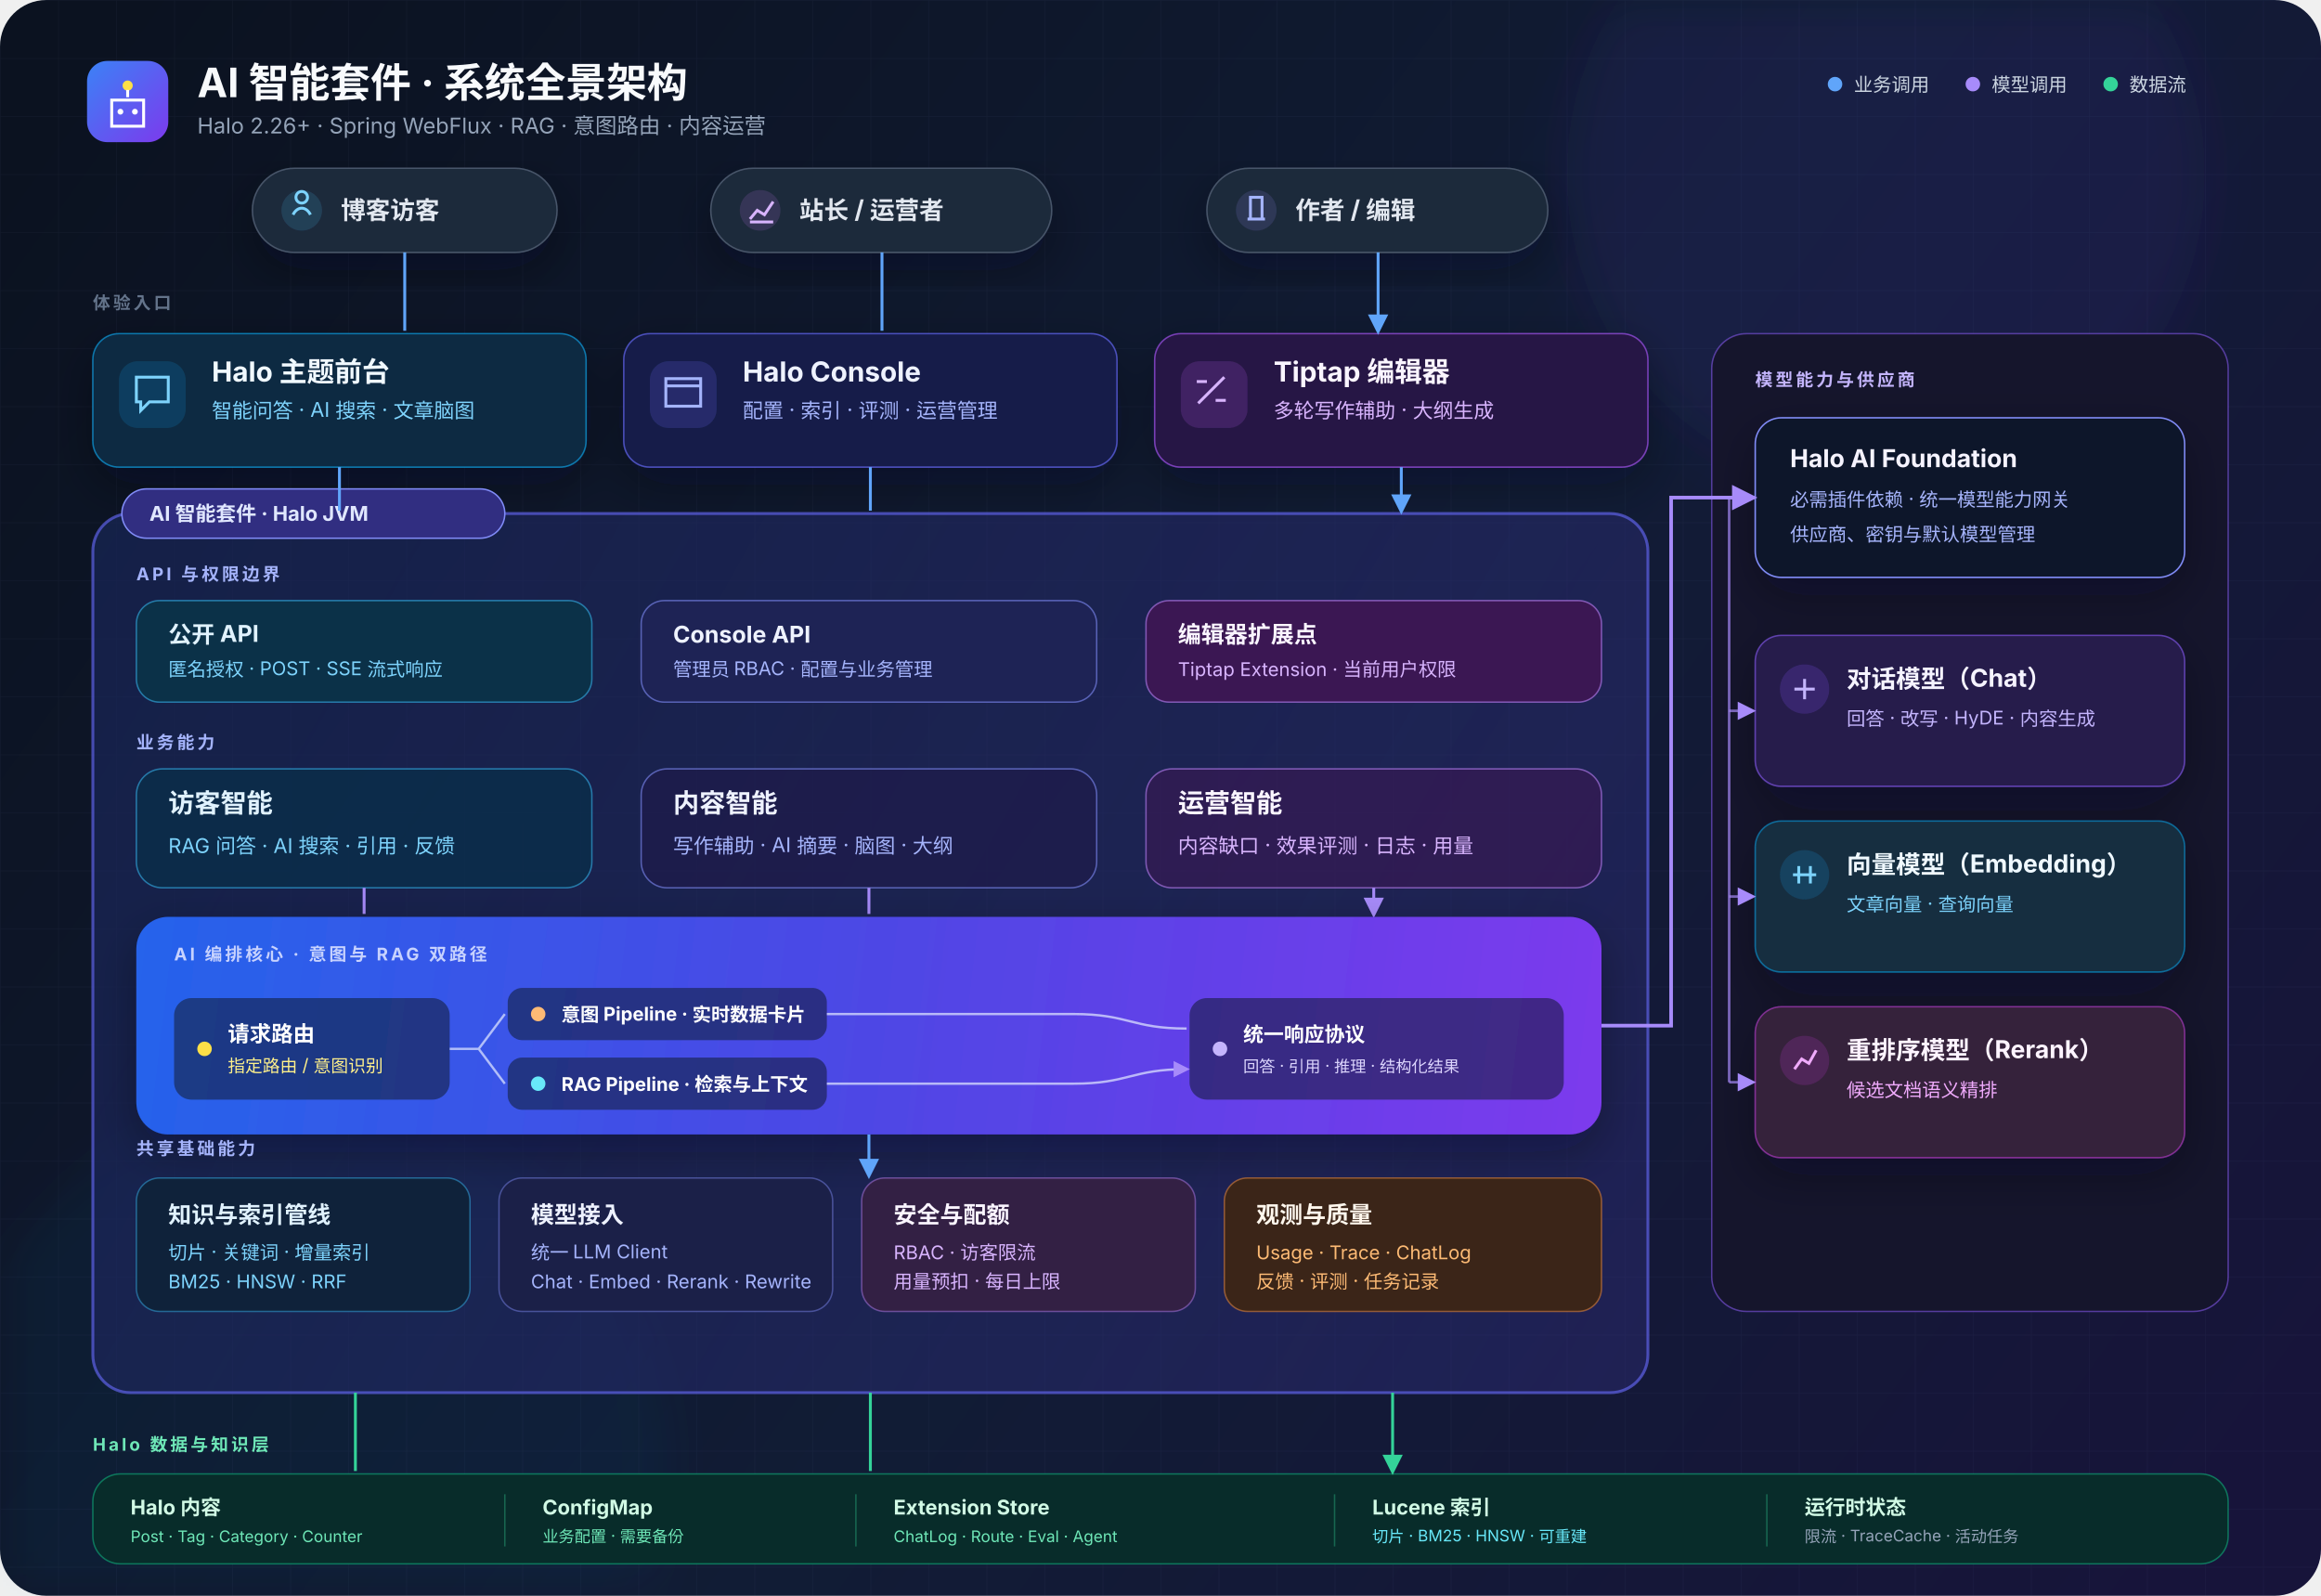
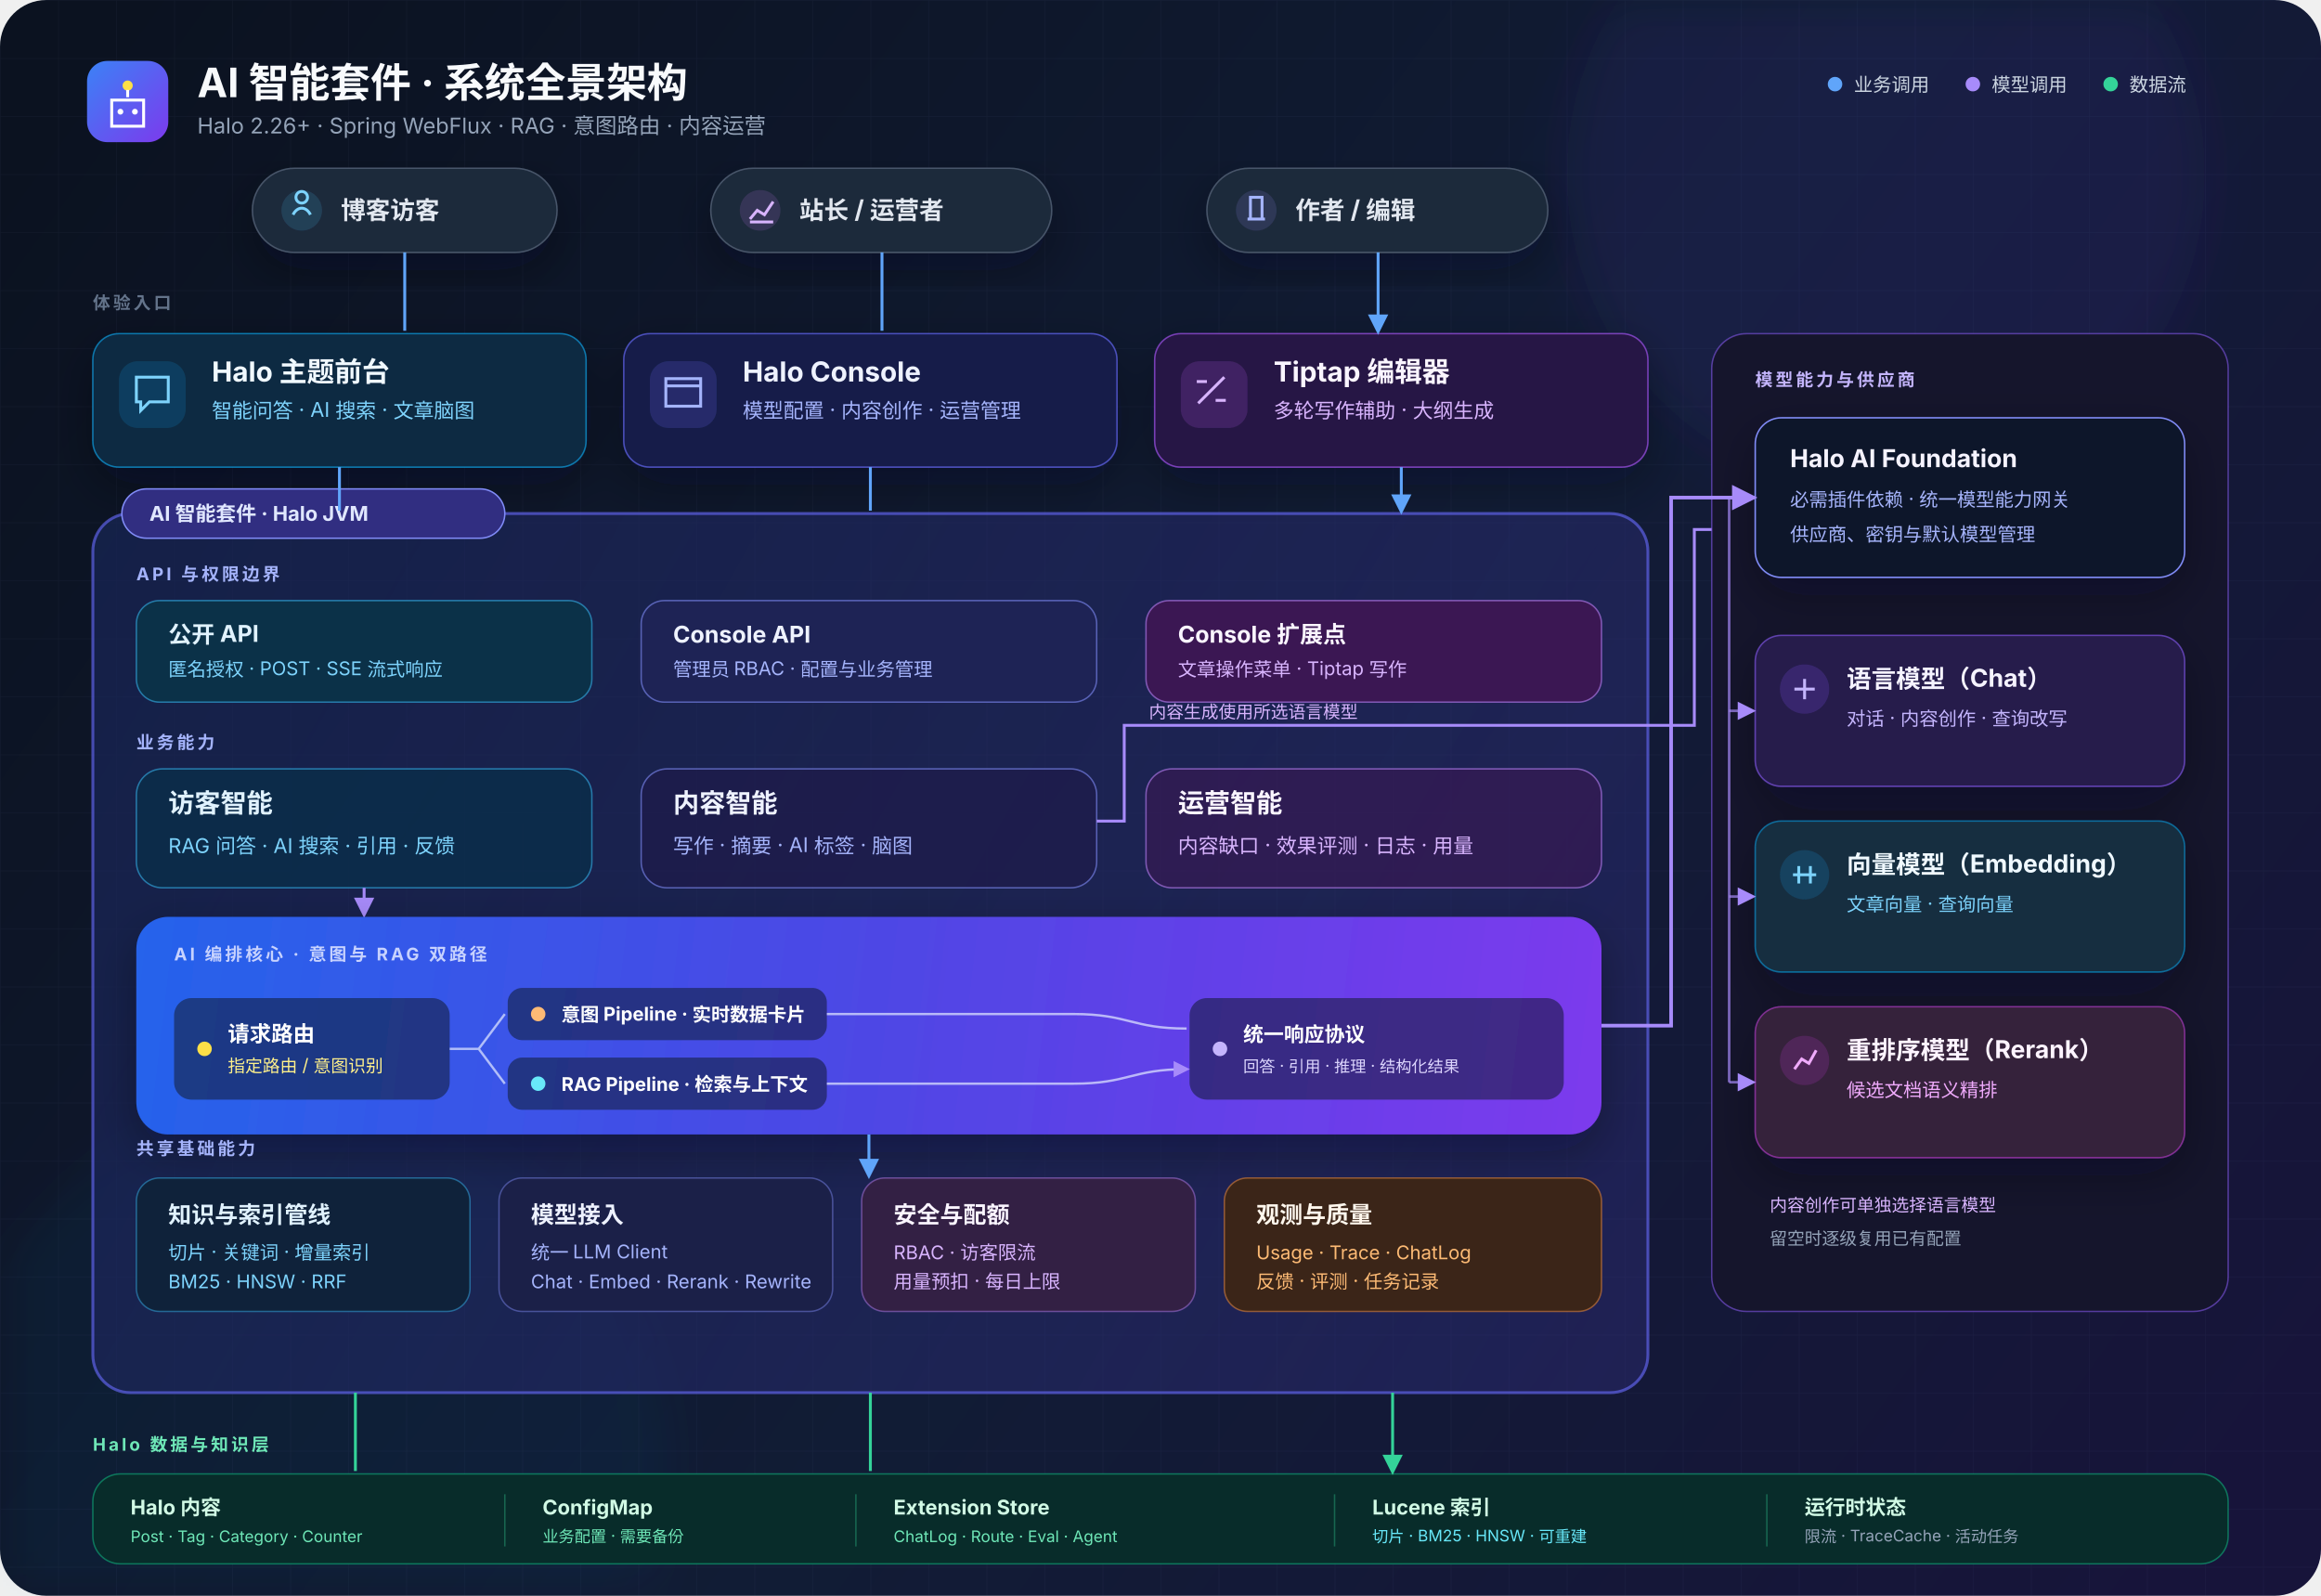
<svg xmlns="http://www.w3.org/2000/svg" width="1600" height="1100" viewBox="0 0 1600 1100" fill="none">
  <defs>
    <linearGradient id="canvas" x1="70" y1="20" x2="1530" y2="1080" gradientUnits="userSpaceOnUse">
      <stop stop-color="#0B1220" />
      <stop offset=".55" stop-color="#111C35" />
      <stop offset="1" stop-color="#17143A" />
    </linearGradient>
    <linearGradient id="plugin" x1="64" y1="340" x2="1136" y2="940" gradientUnits="userSpaceOnUse">
      <stop stop-color="#172554" stop-opacity=".72" />
      <stop offset="1" stop-color="#312E81" stop-opacity=".38" />
    </linearGradient>
    <linearGradient id="brand" x1="0" y1="0" x2="1" y2="1">
      <stop stop-color="#3B82F6" />
      <stop offset="1" stop-color="#7C3AED" />
    </linearGradient>
    <linearGradient id="core" x1="94" y1="624" x2="1104" y2="744" gradientUnits="userSpaceOnUse">
      <stop stop-color="#2563EB" />
      <stop offset=".52" stop-color="#4F46E5" />
      <stop offset="1" stop-color="#7C3AED" />
    </linearGradient>
    <pattern id="grid" width="40" height="40" patternUnits="userSpaceOnUse">
      <path d="M40 0H0V40" stroke="#C7D2FE" stroke-opacity=".04" />
    </pattern>
    <filter id="shadow" x="-20%" y="-30%" width="140%" height="170%">
      <feDropShadow dx="0" dy="12" stdDeviation="16" flood-color="#020617" flood-opacity=".32" />
    </filter>
    <filter id="glow" x="-100%" y="-100%" width="300%" height="300%">
      <feGaussianBlur stdDeviation="18" />
    </filter>
    <marker id="blueArrow" viewBox="0 0 10 10" refX="8" refY="5" markerWidth="7" markerHeight="7" orient="auto-start-reverse">
      <path d="M0 0 10 5 0 10Z" fill="#60A5FA" />
    </marker>
    <marker id="purpleArrow" viewBox="0 0 10 10" refX="8" refY="5" markerWidth="7" markerHeight="7" orient="auto-start-reverse">
      <path d="M0 0 10 5 0 10Z" fill="#A78BFA" />
    </marker>
    <marker id="greenArrow" viewBox="0 0 10 10" refX="8" refY="5" markerWidth="7" markerHeight="7" orient="auto-start-reverse">
      <path d="M0 0 10 5 0 10Z" fill="#34D399" />
    </marker>
  </defs>
  <rect width="1600" height="1100" rx="32" fill="url(#canvas)" />
  <rect width="1600" height="1100" rx="32" fill="url(#grid)" />
  <circle cx="1300" cy="120" r="220" fill="#7C3AED" fill-opacity=".08" filter="url(#glow)" />
  <circle cx="210" cy="1010" r="250" fill="#0284C7" fill-opacity=".06" filter="url(#glow)" />
  <g transform="translate(60 42)" font-family="Inter, PingFang SC, Microsoft YaHei, sans-serif">
    <rect width="56" height="56" rx="14" fill="url(#brand)" />
    <circle cx="28" cy="17" r="3.5" fill="#FDE047" />
    <path d="M28 20v5M17 27h22v18H17z" stroke="white" stroke-width="2" />
    <circle cx="23" cy="35" r="2" fill="white" />
    <circle cx="33" cy="35" r="2" fill="white" />
    <text x="76" y="25" fill="#F8FAFC" font-size="28" font-weight="750">AI 智能套件 · 系统全景架构</text>
    <text x="76" y="50" fill="#94A3B8" font-size="15">Halo 2.26+ · Spring WebFlux · RAG · 意图路由 · 内容运营</text>
  </g>
  <g transform="translate(1260 53)" font-family="Inter, PingFang SC, sans-serif" font-size="13">
    <circle cx="5" cy="5" r="5" fill="#60A5FA" />
    <text x="18" y="10" fill="#CBD5E1">业务调用</text>
    <circle cx="100" cy="5" r="5" fill="#A78BFA" />
    <text x="113" y="10" fill="#CBD5E1">模型调用</text>
    <circle cx="195" cy="5" r="5" fill="#34D399" />
    <text x="208" y="10" fill="#CBD5E1">数据流</text>
  </g>
  <g font-family="Inter, PingFang SC, sans-serif" filter="url(#shadow)">
    <rect x="174" y="116" width="210" height="58" rx="29" fill="#1E293B" stroke="#475569" />
    <circle cx="208" cy="145" r="14" fill="#38BDF8" fill-opacity=".15" />
    <path d="M202 148c3-6 9-6 12 0M208 140a4 4 0 1 0 0-8 4 4 0 0 0 0 8Z" stroke="#7DD3FC" stroke-width="2" />
    <text x="235" y="151" fill="#E2E8F0" font-size="17" font-weight="650">博客访客</text>
    <rect x="490" y="116" width="235" height="58" rx="29" fill="#1E293B" stroke="#475569" />
    <circle cx="524" cy="145" r="14" fill="#C084FC" fill-opacity=".15" />
    <path d="M517 151l5-6 5 3 6-9M517 153h16" stroke="#D8B4FE" stroke-width="2" />
    <text x="551" y="151" fill="#E2E8F0" font-size="17" font-weight="650">站长 / 运营者</text>
    <rect x="832" y="116" width="235" height="58" rx="29" fill="#1E293B" stroke="#475569" />
    <circle cx="866" cy="145" r="14" fill="#818CF8" fill-opacity=".15" />
    <path d="M860 151h12M862 136h8v15h-8z" stroke="#A5B4FC" stroke-width="2" />
    <text x="893" y="151" fill="#E2E8F0" font-size="17" font-weight="650">作者 / 编辑</text>
  </g>
  <text x="64" y="213" fill="#64748B" font-family="Inter, PingFang SC, sans-serif" font-size="12" font-weight="700" letter-spacing="2">体验入口</text>
  <g filter="url(#shadow)" font-family="Inter, PingFang SC, sans-serif">
    <rect x="64" y="230" width="340" height="92" rx="18" fill="#0F2942" stroke="#0EA5E9" stroke-opacity=".65" />
    <rect x="82" y="249" width="46" height="46" rx="13" fill="#0EA5E9" fill-opacity=".17" />
    <path d="M94 260h22v17h-13l-6 6v-6h-3z" stroke="#7DD3FC" stroke-width="2" />
    <text x="146" y="263" fill="#F0F9FF" font-size="19" font-weight="700">Halo 主题前台</text>
    <text x="146" y="288" fill="#7DD3FC" font-size="14">智能问答 · AI 搜索 · 文章脑图</text>
    <rect x="430" y="230" width="340" height="92" rx="18" fill="#171E4A" stroke="#6366F1" stroke-opacity=".7" />
    <rect x="448" y="249" width="46" height="46" rx="13" fill="#6366F1" fill-opacity=".2" />
    <path d="M459 261h24v19h-24zM459 266h24" stroke="#A5B4FC" stroke-width="2" />
    <text x="512" y="263" fill="#EEF2FF" font-size="19" font-weight="700">Halo Console</text>
-     <text x="512" y="288" fill="#A5B4FC" font-size="14">配置 · 索引 · 评测 · 运营管理</text>
+     <text x="512" y="288" fill="#A5B4FC" font-size="14">模型配置 · 内容创作 · 运营管理</text>
    <rect x="796" y="230" width="340" height="92" rx="18" fill="#281744" stroke="#A855F7" stroke-opacity=".65" />
    <rect x="814" y="249" width="46" height="46" rx="13" fill="#A855F7" fill-opacity=".18" />
    <path d="M826 278l18-18M825 263h7M838 276h7" stroke="#D8B4FE" stroke-width="2" />
    <text x="878" y="263" fill="#FAF5FF" font-size="19" font-weight="700">Tiptap 编辑器</text>
    <text x="878" y="288" fill="#D8B4FE" font-size="14">多轮写作辅助 · 大纲生成</text>
  </g>
  <path d="M279 174V228M608 174V228M950 174V228" stroke="#60A5FA" stroke-width="2" marker-end="url(#blueArrow)" />
  <rect x="64" y="354" width="1072" height="606" rx="26" fill="url(#plugin)" stroke="#6366F1" stroke-opacity=".65" stroke-width="2" />
  <rect x="84" y="337" width="264" height="34" rx="17" fill="#312E81" stroke="#818CF8" />
  <text x="103" y="359" fill="#E0E7FF" font-family="Inter, PingFang SC, sans-serif" font-size="14" font-weight="700">AI 智能套件 · Halo JVM</text>
  <path d="M234 322V352M600 322V352M966 322V352" stroke="#60A5FA" stroke-width="2" marker-end="url(#blueArrow)" />
  <text x="94" y="400" fill="#A5B4FC" font-family="Inter, PingFang SC, sans-serif" font-size="12" font-weight="700" letter-spacing="2">API 与权限边界</text>
  <g font-family="Inter, PingFang SC, sans-serif">
    <rect x="94" y="414" width="314" height="70" rx="16" fill="#0B3148" stroke="#38BDF8" stroke-opacity=".55" />
    <text x="116" y="443" fill="#E0F2FE" font-size="16" font-weight="700">公开 API</text>
    <text x="116" y="466" fill="#7DD3FC" font-size="13">匿名授权 · POST · SSE 流式响应</text>
    <rect x="442" y="414" width="314" height="70" rx="16" fill="#1E2355" stroke="#818CF8" stroke-opacity=".6" />
    <text x="464" y="443" fill="#EEF2FF" font-size="16" font-weight="700">Console API</text>
    <text x="464" y="466" fill="#A5B4FC" font-size="13">管理员 RBAC · 配置与业务管理</text>
    <rect x="790" y="414" width="314" height="70" rx="16" fill="#3B1753" stroke="#C084FC" stroke-opacity=".58" />
-     <text x="812" y="443" fill="#FAF5FF" font-size="16" font-weight="700">编辑器扩展点</text>
-     <text x="812" y="466" fill="#D8B4FE" font-size="13">Tiptap Extension · 当前用户权限</text>
+     <text x="812" y="443" fill="#FAF5FF" font-size="16" font-weight="700">Console 扩展点</text>
+     <text x="812" y="466" fill="#D8B4FE" font-size="13">文章操作菜单 · Tiptap 写作</text>
  </g>
  <text x="94" y="516" fill="#A5B4FC" font-family="Inter, PingFang SC, sans-serif" font-size="12" font-weight="700" letter-spacing="2">业务能力</text>
  <g font-family="Inter, PingFang SC, sans-serif">
    <rect x="94" y="530" width="314" height="82" rx="18" fill="#082F49" fill-opacity=".7" stroke="#38BDF8" stroke-opacity=".55" />
    <text x="116" y="560" fill="#E0F2FE" font-size="18" font-weight="700">访客智能</text>
    <text x="116" y="588" fill="#7DD3FC" font-size="14">RAG 问答 · AI 搜索 · 引用 · 反馈</text>
    <rect x="442" y="530" width="314" height="82" rx="18" fill="#1E1B4B" fill-opacity=".78" stroke="#818CF8" stroke-opacity=".6" />
    <text x="464" y="560" fill="#EEF2FF" font-size="18" font-weight="700">内容智能</text>
-     <text x="464" y="588" fill="#A5B4FC" font-size="14">写作辅助 · AI 摘要 · 脑图 · 大纲</text>
+     <text x="464" y="588" fill="#A5B4FC" font-size="14">写作 · 摘要 · AI 标签 · 脑图</text>
    <rect x="790" y="530" width="314" height="82" rx="18" fill="#3B1753" fill-opacity=".58" stroke="#C084FC" stroke-opacity=".58" />
    <text x="812" y="560" fill="#FAF5FF" font-size="18" font-weight="700">运营智能</text>
    <text x="812" y="588" fill="#D8B4FE" font-size="14">内容缺口 · 效果评测 · 日志 · 用量</text>
  </g>
-   <path d="M251 612V630M599 612V630M947 612V630" stroke="#A78BFA" stroke-width="2" marker-end="url(#purpleArrow)" />
+   <path d="M251 612V630" stroke="#A78BFA" stroke-width="2" marker-end="url(#purpleArrow)" />
+   <path d="M756 566H775V500H1168V365H1208" stroke="#A78BFA" stroke-width="2" fill="none" marker-end="url(#purpleArrow)" />
+   <text x="792" y="495" fill="#D8B4FE" font-family="Inter, PingFang SC, sans-serif" font-size="12">内容生成使用所选语言模型</text>
  <g filter="url(#shadow)" font-family="Inter, PingFang SC, sans-serif">
    <rect x="94" y="632" width="1010" height="150" rx="22" fill="url(#core)" />
    <text x="120" y="662" fill="#C7D2FE" font-size="12" font-weight="750" letter-spacing="2">AI 编排核心 · 意图与 RAG 双路径</text>
    <rect x="120" y="688" width="190" height="70" rx="12" fill="#0F172A" fill-opacity=".52" />
    <circle cx="141" cy="723" r="5" fill="#FDE047" />
    <text x="157" y="718" fill="white" font-size="15" font-weight="650">请求路由</text>
    <text x="157" y="739" fill="#FEF08A" font-size="12">指定路由 / 意图识别</text>
    <rect x="350" y="681" width="220" height="36" rx="10" fill="#0F172A" fill-opacity=".52" />
    <circle cx="371" cy="699" r="5" fill="#FDBA74" />
    <text x="387" y="704" fill="white" font-size="13" font-weight="650">意图 Pipeline · 实时数据卡片</text>
    <rect x="350" y="729" width="220" height="36" rx="10" fill="#0F172A" fill-opacity=".52" />
    <circle cx="371" cy="747" r="5" fill="#67E8F9" />
    <text x="387" y="752" fill="white" font-size="13" font-weight="650">RAG Pipeline · 检索与上下文</text>
    <rect x="820" y="688" width="258" height="70" rx="12" fill="#0F172A" fill-opacity=".52" />
    <circle cx="841" cy="723" r="5" fill="#C4B5FD" />
    <text x="857" y="718" fill="white" font-size="14" font-weight="650">统一响应协议</text>
    <text x="857" y="739" fill="#DDD6FE" font-size="11">回答 · 引用 · 推理 · 结构化结果</text>
  </g>
  <path d="M310 723H330L348 699M330 723L348 747M570 699H740C778 699 780 709 818 709M570 747H740C778 747 780 737 818 737" stroke="#E0E7FF" stroke-opacity=".72" stroke-width="1.6" marker-end="url(#purpleArrow)" />
  <text x="94" y="796" fill="#A5B4FC" font-family="Inter, PingFang SC, sans-serif" font-size="12" font-weight="700" letter-spacing="2">共享基础能力</text>
  <g font-family="Inter, PingFang SC, sans-serif">
    <rect x="94" y="812" width="230" height="92" rx="16" fill="#0F223A" stroke="#38BDF8" stroke-opacity=".45" />
    <text x="116" y="843" fill="#E0F2FE" font-size="16" font-weight="700">知识与索引管线</text>
    <text x="116" y="868" fill="#7DD3FC" font-size="13">切片 · 关键词 · 增量索引</text>
    <text x="116" y="888" fill="#7DD3FC" font-size="13">BM25 · HNSW · RRF</text>
    <rect x="344" y="812" width="230" height="92" rx="16" fill="#1B2048" stroke="#818CF8" stroke-opacity=".45" />
    <text x="366" y="843" fill="#EEF2FF" font-size="16" font-weight="700">模型接入</text>
    <text x="366" y="868" fill="#A5B4FC" font-size="13">统一 LLM Client</text>
    <text x="366" y="888" fill="#A5B4FC" font-size="13">Chat · Embed · Rerank · Rewrite</text>
    <rect x="594" y="812" width="230" height="92" rx="16" fill="#332044" stroke="#C084FC" stroke-opacity=".45" />
    <text x="616" y="843" fill="#FAF5FF" font-size="16" font-weight="700">安全与配额</text>
    <text x="616" y="868" fill="#D8B4FE" font-size="13">RBAC · 访客限流</text>
    <text x="616" y="888" fill="#D8B4FE" font-size="13">用量预扣 · 每日上限</text>
    <rect x="844" y="812" width="260" height="92" rx="16" fill="#3B2518" stroke="#FB923C" stroke-opacity=".5" />
    <text x="866" y="843" fill="#FFF7ED" font-size="16" font-weight="700">观测与质量</text>
    <text x="866" y="868" fill="#FDBA74" font-size="13">Usage · Trace · ChatLog</text>
    <text x="866" y="888" fill="#FDBA74" font-size="13">反馈 · 评测 · 任务记录</text>
  </g>
  <path d="M599 782V810" stroke="#60A5FA" stroke-width="2" marker-end="url(#blueArrow)" />
  <rect x="1180" y="230" width="356" height="674" rx="24" fill="#15152C" stroke="#8B5CF6" stroke-opacity=".55" />
  <text x="1210" y="266" fill="#C4B5FD" font-family="Inter, PingFang SC, sans-serif" font-size="12" font-weight="700" letter-spacing="2">模型能力与供应商</text>
  <g font-family="Inter, PingFang SC, sans-serif" filter="url(#shadow)">
    <rect x="1210" y="288" width="296" height="110" rx="18" fill="#0F172A" stroke="#818CF8" />
    <text x="1234" y="322" fill="#F5F3FF" font-size="17" font-weight="700">Halo AI Foundation</text>
    <text x="1234" y="349" fill="#A5B4FC" font-size="13">必需插件依赖 · 统一模型能力网关</text>
    <text x="1234" y="373" fill="#A5B4FC" font-size="13">供应商、密钥与默认模型管理</text>
    <rect x="1210" y="438" width="296" height="104" rx="18" fill="#251B4B" stroke="#8B5CF6" stroke-opacity=".6" />
    <circle cx="1244" cy="475" r="17" fill="#8B5CF6" fill-opacity=".2" />
    <path d="M1237 475h14M1244 468v14" stroke="#C4B5FD" stroke-width="2" />
-     <text x="1273" y="474" fill="#F5F3FF" font-size="17" font-weight="700">对话模型（Chat）</text>
-     <text x="1273" y="500" fill="#C4B5FD" font-size="13">回答 · 改写 · HyDE · 内容生成</text>
+     <text x="1273" y="474" fill="#F5F3FF" font-size="17" font-weight="700">语言模型（Chat）</text>
+     <text x="1273" y="500" fill="#C4B5FD" font-size="13">对话 · 内容创作 · 查询改写</text>
    <rect x="1210" y="566" width="296" height="104" rx="18" fill="#132D40" stroke="#0EA5E9" stroke-opacity=".55" />
    <circle cx="1244" cy="603" r="17" fill="#0EA5E9" fill-opacity=".18" />
    <path d="M1236 603h16M1240 597v12M1248 597v12" stroke="#7DD3FC" stroke-width="2" />
    <text x="1273" y="602" fill="#F0F9FF" font-size="17" font-weight="700">向量模型（Embedding）</text>
    <text x="1273" y="628" fill="#7DD3FC" font-size="13">文章向量 · 查询向量</text>
    <rect x="1210" y="694" width="296" height="104" rx="18" fill="#34203A" stroke="#D946EF" stroke-opacity=".5" />
    <circle cx="1244" cy="731" r="17" fill="#D946EF" fill-opacity=".17" />
    <path d="M1237 737l5-7 5 3 5-9" stroke="#F0ABFC" stroke-width="2" />
    <text x="1273" y="730" fill="#FDF4FF" font-size="17" font-weight="700">重排序模型（Rerank）</text>
    <text x="1273" y="756" fill="#F0ABFC" font-size="13">候选文档语义精排</text>
  </g>
+   <text x="1220" y="835" fill="#D8B4FE" font-family="Inter, PingFang SC, sans-serif" font-size="12">内容创作可单独选择语言模型</text>
+   <text x="1220" y="858" fill="#94A3B8" font-family="Inter, PingFang SC, sans-serif" font-size="12">留空时逐级复用已有配置</text>
  <path d="M1104 707H1152V343H1208" stroke="#A78BFA" stroke-width="2.5" marker-end="url(#purpleArrow)" />
  <path d="M1210 343H1192V746" stroke="#A78BFA" stroke-opacity=".68" stroke-width="1.8" />
  <path d="M1192 490H1208" stroke="#A78BFA" stroke-opacity=".68" stroke-width="1.8" marker-end="url(#purpleArrow)" />
  <path d="M1192 618H1208" stroke="#A78BFA" stroke-opacity=".68" stroke-width="1.8" marker-end="url(#purpleArrow)" />
  <path d="M1192 746H1208" stroke="#A78BFA" stroke-opacity=".68" stroke-width="1.8" marker-end="url(#purpleArrow)" />
  <text x="64" y="1000" fill="#6EE7B7" font-family="Inter, PingFang SC, sans-serif" font-size="12" font-weight="700" letter-spacing="2">Halo 数据与知识层</text>
  <g font-family="Inter, PingFang SC, sans-serif">
    <rect x="64" y="1016" width="1472" height="62" rx="19" fill="#082C2A" stroke="#10B981" stroke-opacity=".55" />
    <text x="90" y="1044" fill="#D1FAE5" font-size="14" font-weight="700">Halo 内容</text>
    <text x="90" y="1063" fill="#6EE7B7" font-size="11">Post · Tag · Category · Counter</text>
    <line x1="348" y1="1030" x2="348" y2="1066" stroke="#34D399" stroke-opacity=".35" />
    <text x="374" y="1044" fill="#D1FAE5" font-size="14" font-weight="700">ConfigMap</text>
    <text x="374" y="1063" fill="#6EE7B7" font-size="11">业务配置 · 需要备份</text>
    <line x1="590" y1="1030" x2="590" y2="1066" stroke="#34D399" stroke-opacity=".35" />
    <text x="616" y="1044" fill="#D1FAE5" font-size="14" font-weight="700">Extension Store</text>
    <text x="616" y="1063" fill="#6EE7B7" font-size="11">ChatLog · Route · Eval · Agent</text>
    <line x1="920" y1="1030" x2="920" y2="1066" stroke="#34D399" stroke-opacity=".35" />
    <text x="946" y="1044" fill="#D1FAE5" font-size="14" font-weight="700">Lucene 索引</text>
    <text x="946" y="1063" fill="#67E8F9" font-size="11">切片 · BM25 · HNSW · 可重建</text>
    <line x1="1218" y1="1030" x2="1218" y2="1066" stroke="#34D399" stroke-opacity=".35" />
    <text x="1244" y="1044" fill="#D1FAE5" font-size="14" font-weight="700">运行时状态</text>
    <text x="1244" y="1063" fill="#94A3B8" font-size="11">限流 · TraceCache · 活动任务</text>
  </g>
  <path d="M245 960V1014M600 960V1014M960 960V1014" stroke="#34D399" stroke-width="2" marker-end="url(#greenArrow)" />
</svg>
